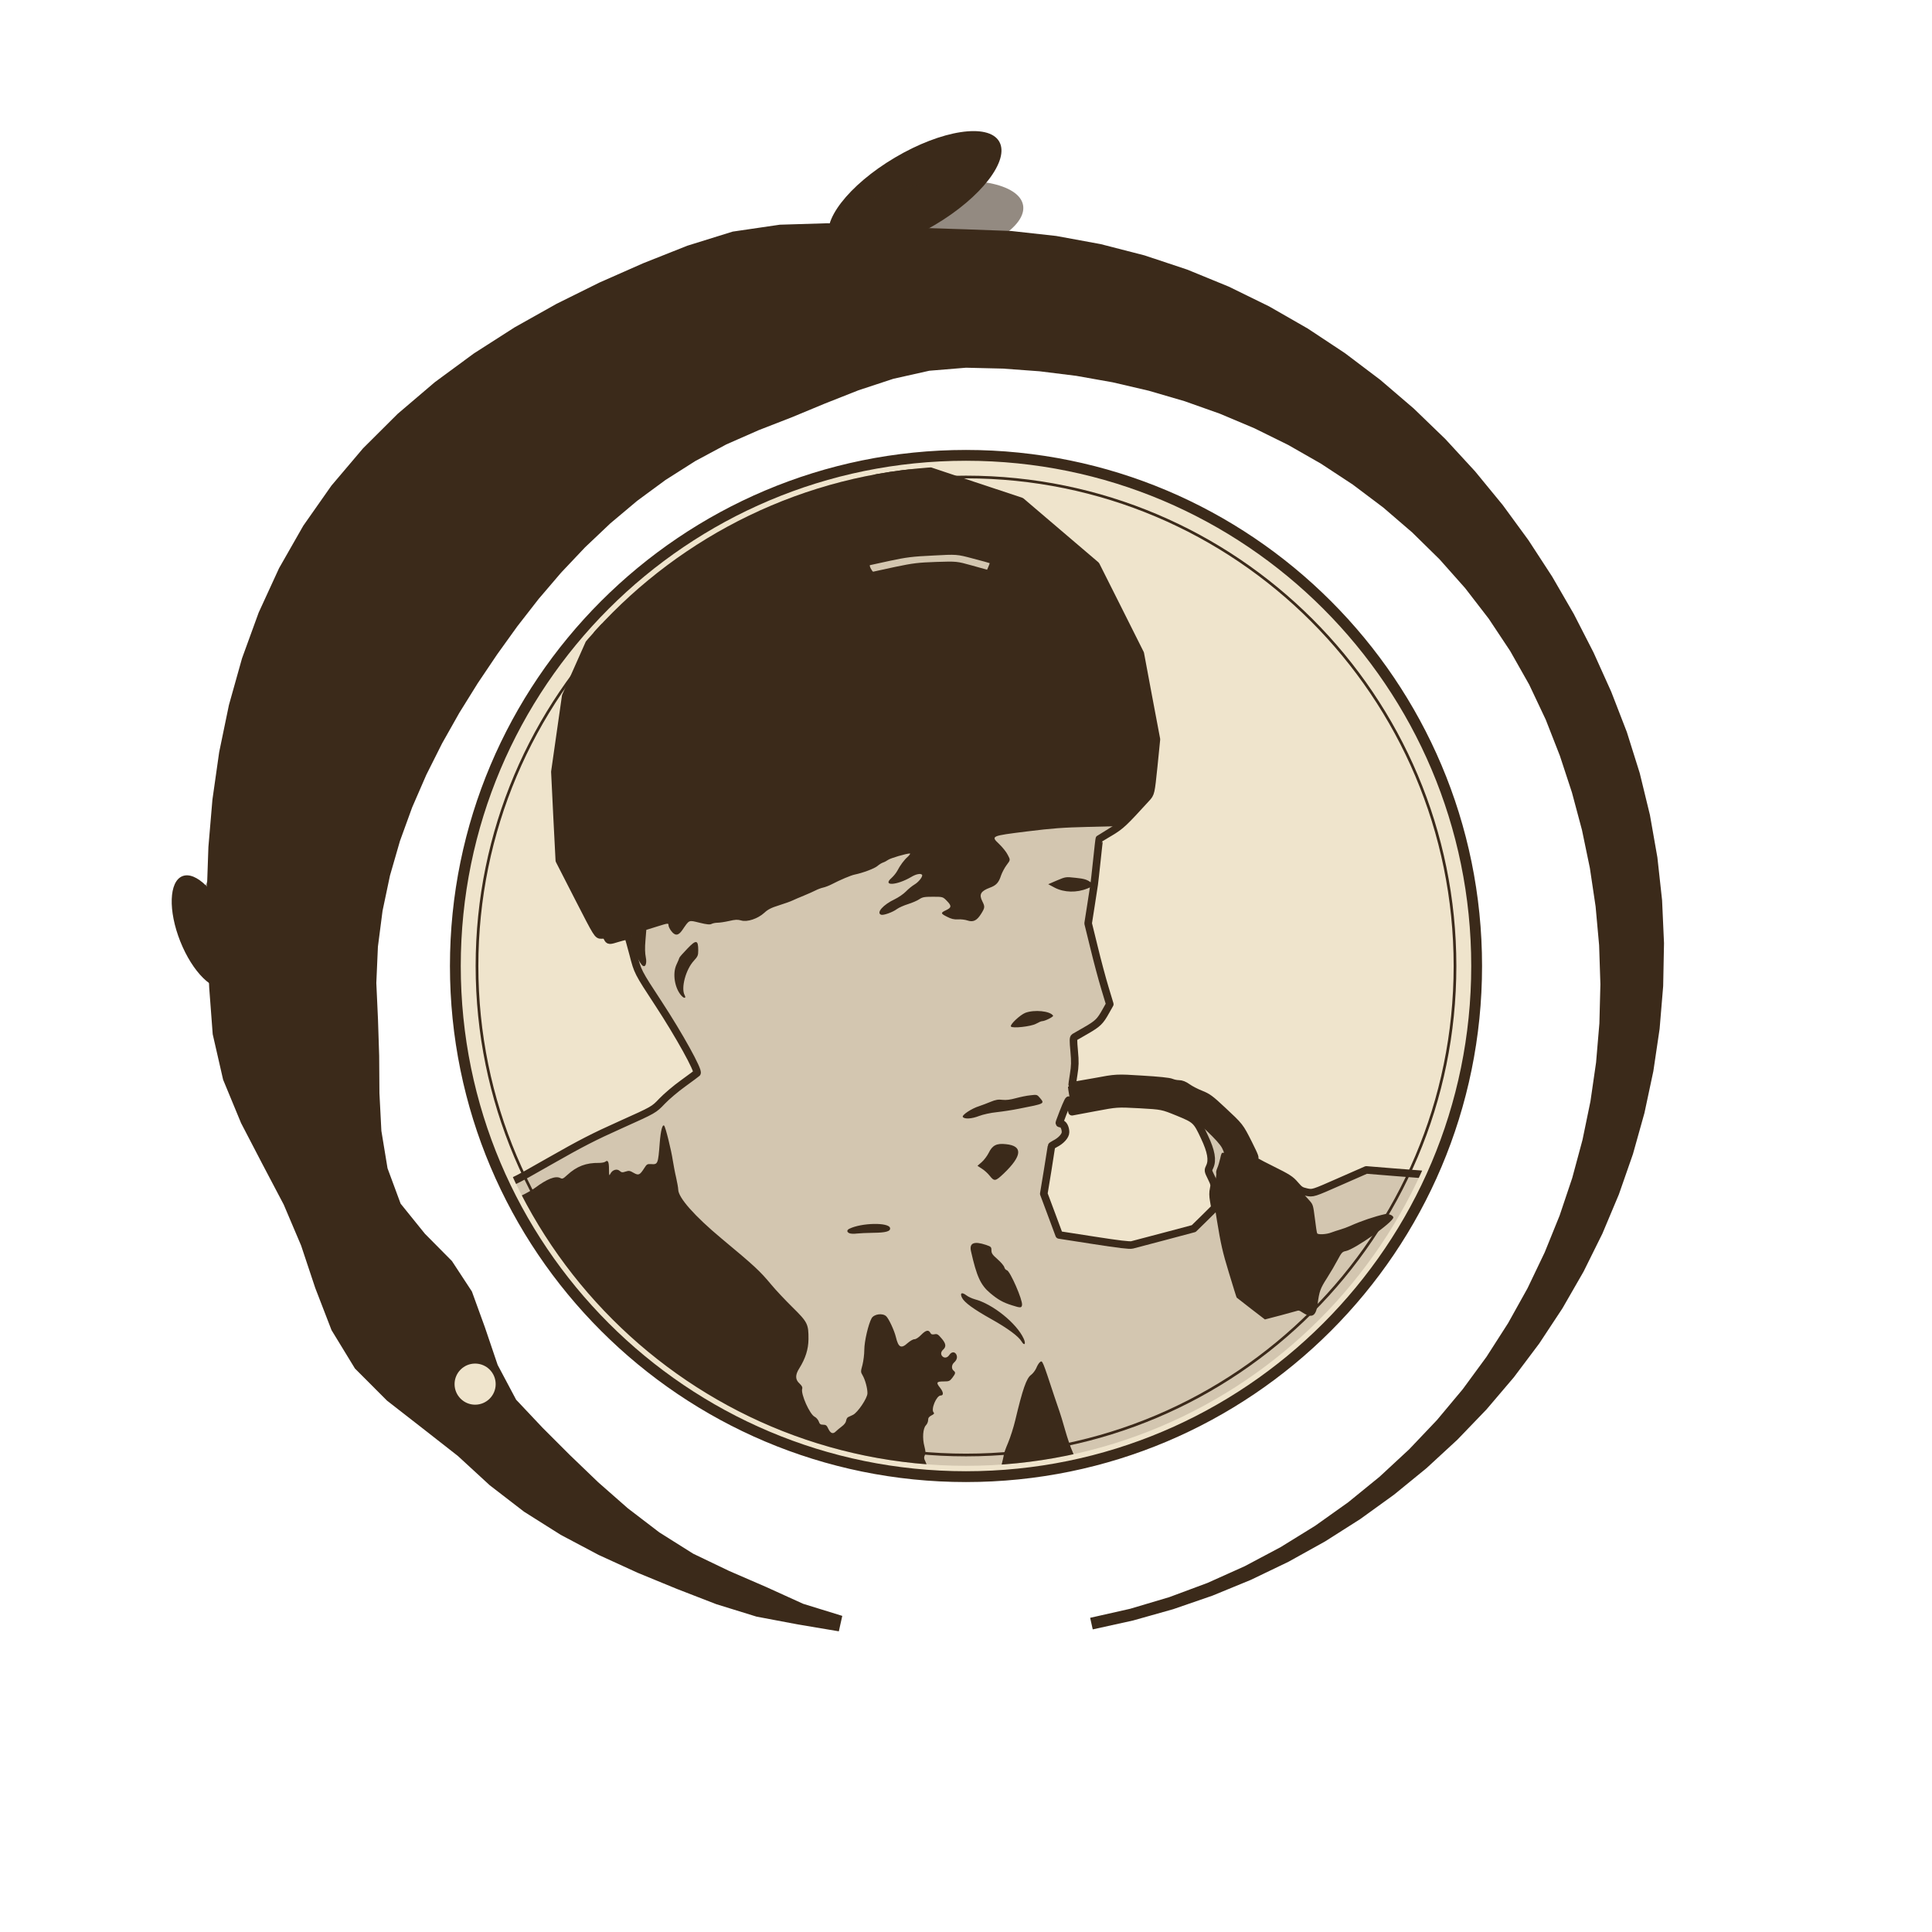
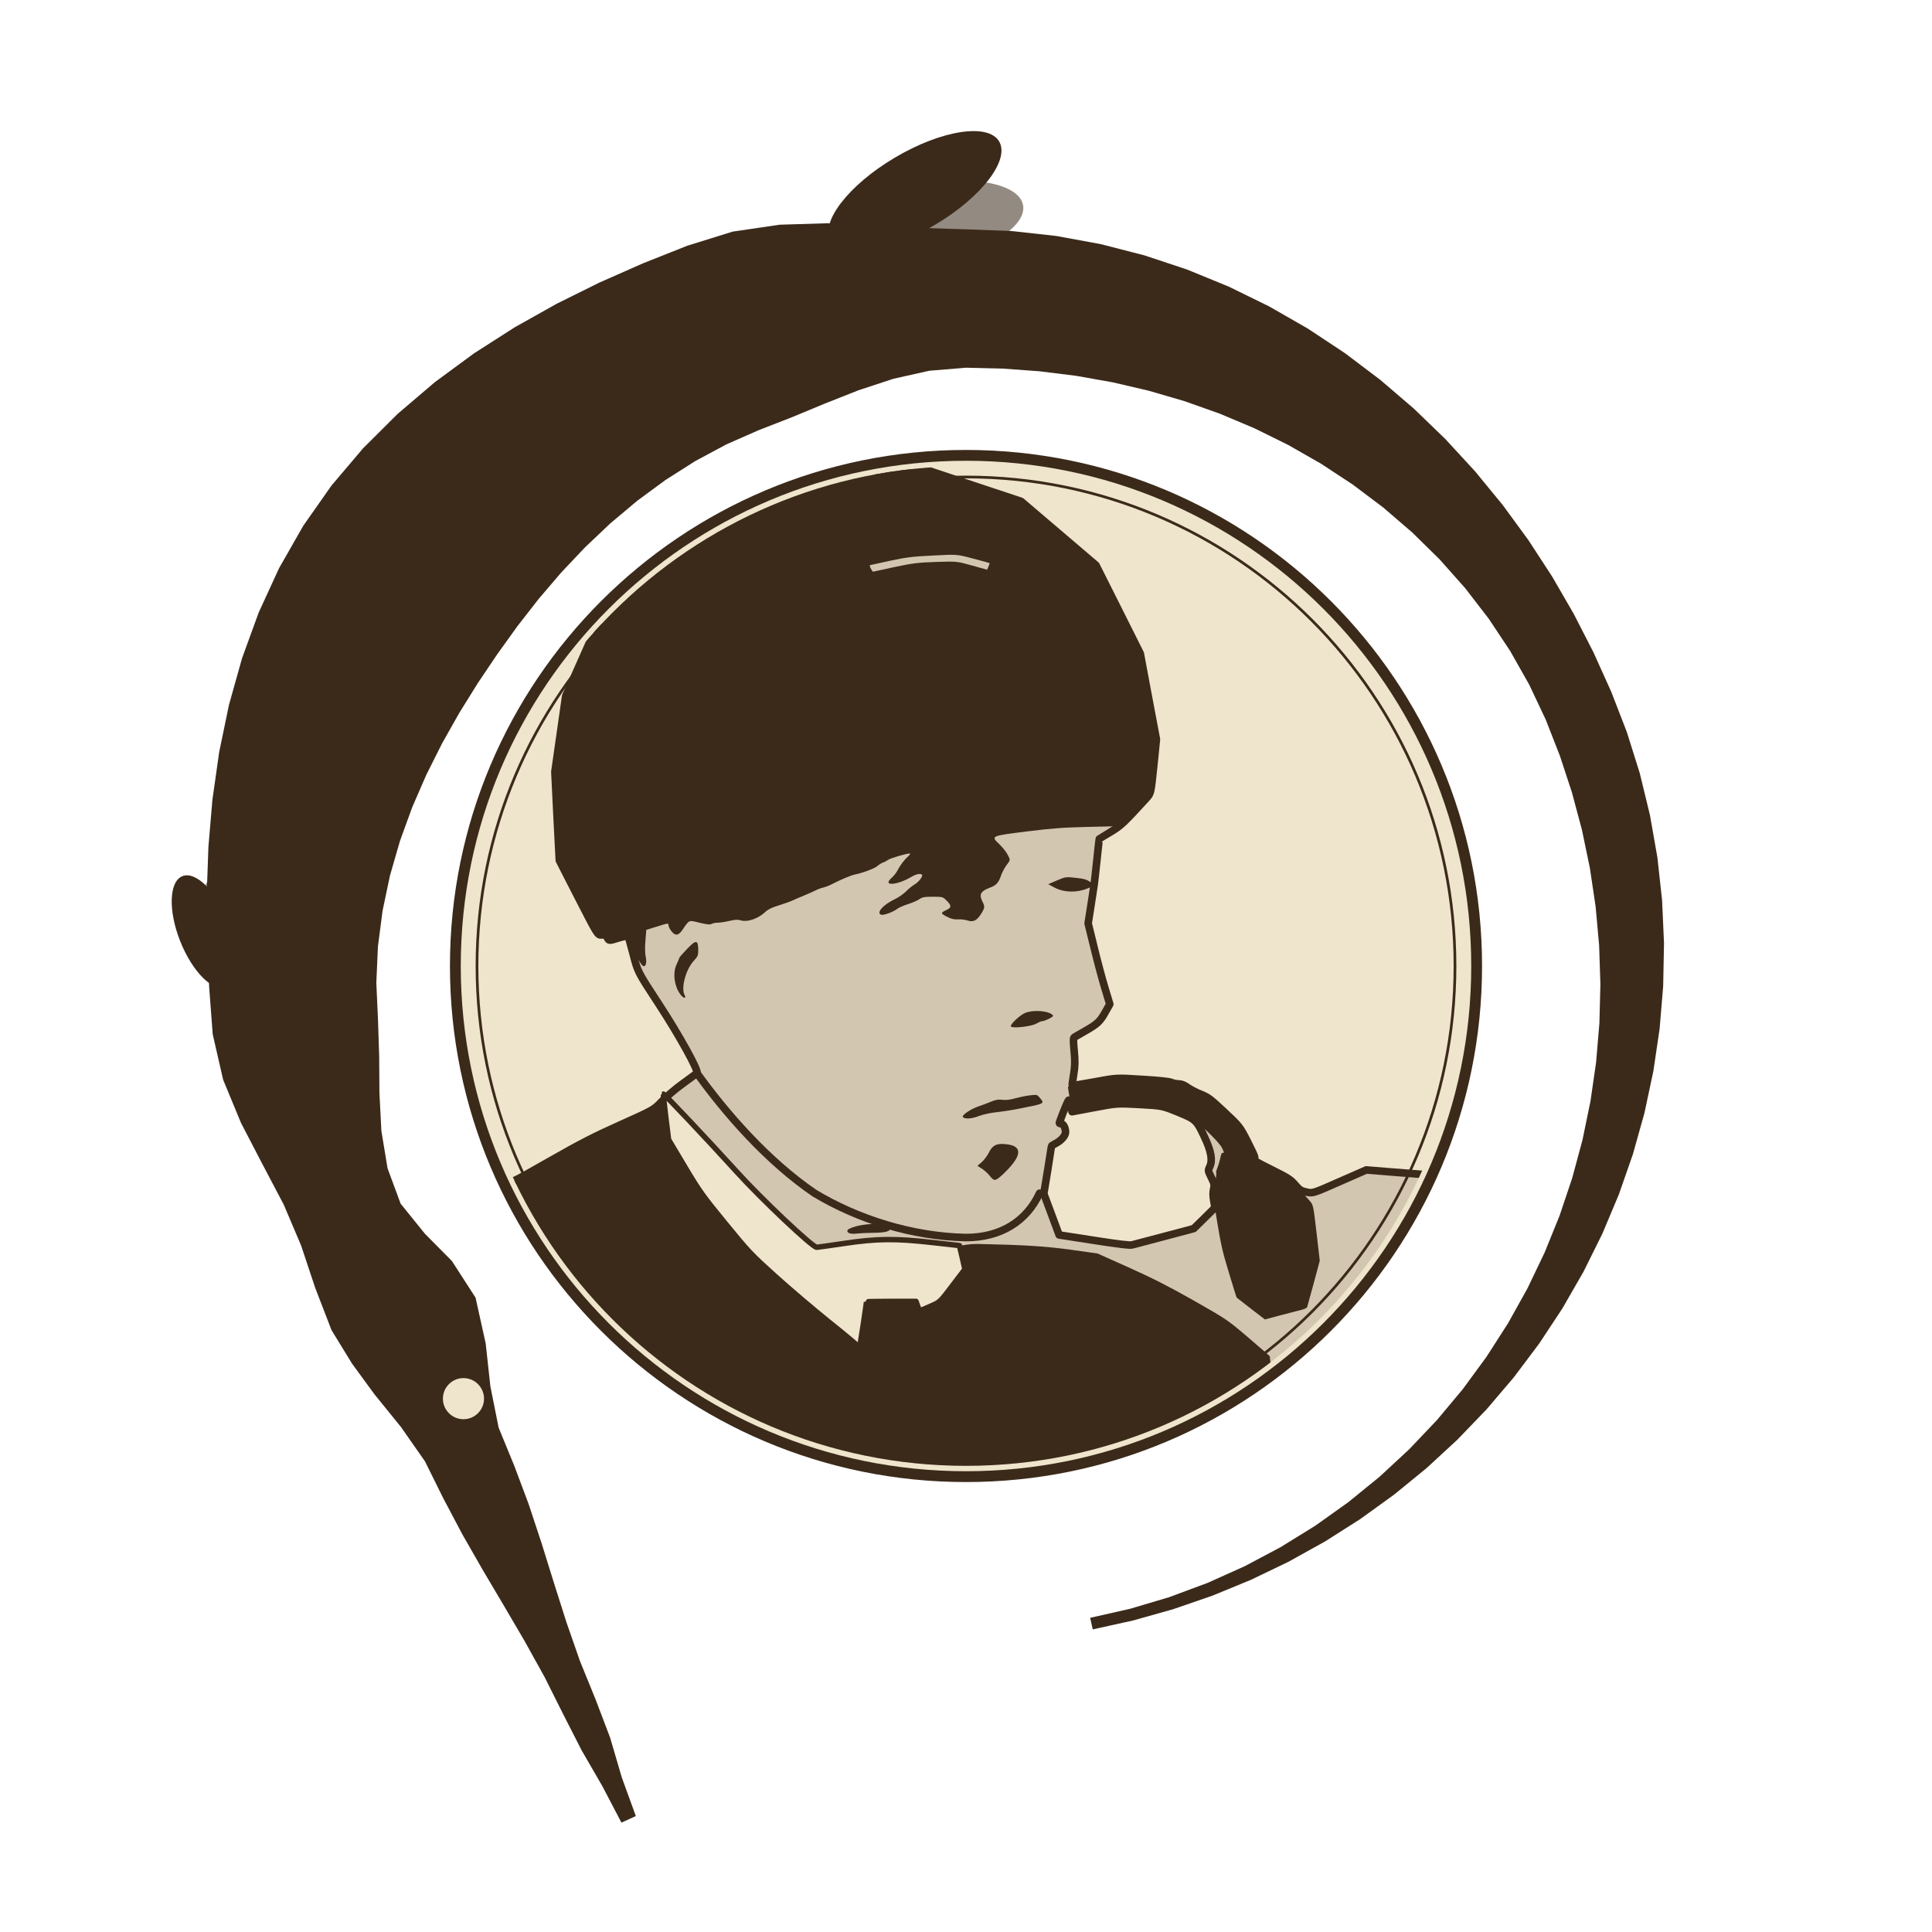
<svg xmlns="http://www.w3.org/2000/svg" viewBox="-412.9 -412.9 1785.8 1785.8" width="128" height="128">
  <defs>
    <clipPath id="wd-e">
      <circle cx="480" cy="480" r="462" />
    </clipPath>
  </defs>
  <circle cx="480" cy="480" r="472" fill="#efe4cc" stroke="#3b2a1a" stroke-width="10" />
  <circle cx="480" cy="480" r="452" fill="none" stroke="#3b2a1a" stroke-width="2.5" />
  <g clip-path="url(#wd-e)" fill-rule="evenodd">
    <path d="M1.2 958.8C0.3 957.9 -0.0 927.9 -0.0 830.0C-0.0 709.6 0.1 702.2 1.7 700.8C2.7 699.9 16.1 695.1 31.5 690.0C59.5 680.8 59.5 680.8 95.0 660.5C124.5 643.7 135.8 637.9 161.0 626.6C191.5 612.9 191.5 612.9 199.0 605.0C203.1 600.7 211.9 593.2 218.5 588.5C225.1 583.7 230.9 579.4 231.3 579.0C233.3 577.2 214.8 543.8 195.8 514.8C176.6 485.5 176.6 485.5 172.4 469.2C170.0 460.2 167.9 452.6 167.6 452.2C167.3 451.9 163.2 452.8 158.5 454.2C150.0 456.8 150.0 456.8 148.5 453.9C147.2 451.5 146.5 451.1 143.2 451.3C139.5 451.5 139.5 451.5 121.8 417.0L104.1 382.4L102.0 341.5L100.0 300.5L105.0 265.5L110.0 230.5L130.0 185.5L150.0 140.5L185.3 105.3L220.5 70.2L275.0 47.9L329.5 25.6L385.0 23.0L440.5 20.4L485.7 35.5L530.9 50.5L565.5 80.0L600.1 109.5L620.6 150.3L641.1 191.2L648.5 230.8L656.0 270.5L653.5 295.4C650.9 320.4 650.9 320.4 646.8 324.9C625.5 348.2 623.5 350.1 613.5 356.2C608.0 359.5 603.4 362.3 603.3 362.4C603.1 362.6 602.1 371.4 601.0 382.1C599.9 392.8 598.7 402.9 598.5 404.5C598.2 406.1 596.9 414.9 595.5 424.0L592.9 440.6L598.4 463.0C601.4 475.4 605.9 492.2 608.4 500.4L612.9 515.3L609.3 521.7C604.0 531.2 602.0 533.2 591.3 539.4C585.9 542.5 580.9 545.4 580.2 545.8C579.1 546.5 579.1 548.9 580.0 558.7C580.9 568.6 580.8 572.2 579.5 580.4C578.6 585.8 578.0 590.4 578.2 590.5C578.4 590.7 587.6 589.1 598.8 587.1C619.1 583.3 619.1 583.3 642.8 584.8C658.0 585.7 667.7 586.7 669.8 587.6C671.6 588.4 674.7 589.0 676.7 589.0C679.1 589.0 681.7 590.0 684.9 592.3C687.4 594.1 692.8 596.9 696.9 598.5C703.5 601.1 705.9 602.9 716.9 613.2C733.3 628.5 733.0 628.1 741.1 644.1C747.4 656.8 747.8 657.9 746.0 658.5C744.6 659.0 748.7 661.4 761.8 667.9C777.7 675.8 780.0 677.3 784.2 682.2C788.4 687.1 789.5 687.8 794.8 689.0C800.7 690.2 800.7 690.2 825.4 679.3L850.0 668.5L875.8 670.6L901.5 672.6L925.0 685.9C937.9 693.2 949.2 699.9 950.1 700.8C951.0 701.7 953.6 708.1 955.9 715.0L960.0 727.5L960.0 842.6C960.0 930.7 959.7 957.9 958.8 958.8C957.1 960.5 2.9 960.5 1.2 958.8ZM663.5 729.9L690.5 722.7L700.3 713.1L710.1 703.4L709.0 696.9C708.2 692.5 708.2 689.1 708.9 686.1C709.8 682.2 709.5 681.1 706.7 675.4C703.6 669.1 703.6 669.0 705.3 665.5C708.1 659.6 706.7 651.3 700.4 638.0C693.2 622.6 692.4 621.8 676.0 615.1C661.5 609.2 661.5 609.2 640.5 608.0C619.5 606.9 619.5 606.9 598.8 610.8L578.0 614.7L577.4 611.1C576.5 605.7 576.0 604.0 575.0 604.0C574.4 604.0 571.0 611.9 566.5 624.2C566.0 625.3 566.4 625.8 567.6 625.7C569.8 625.5 572.0 629.4 572.0 633.6C572.0 637.0 567.8 641.6 562.2 644.4C560.5 645.3 559.0 646.3 559.0 646.5C559.0 646.8 557.4 656.8 555.5 668.7L551.9 690.5L559.0 709.5L566.1 728.6L598.3 733.6C620.7 737.1 631.4 738.4 633.5 737.8C635.1 737.4 648.6 733.8 663.5 729.9Z" fill="#3b2a1a" fill-opacity=".16" stroke="#3b2a1a" stroke-width="7" stroke-linejoin="round" />
-     <path d="M1.2 958.8C-0.8 956.8 -0.5 705.7 1.5 704.0C2.3 703.3 6.5 702.4 10.8 702.0C15.1 701.5 20.3 700.5 22.3 699.7C27.3 697.6 37.6 695.0 41.0 695.0C42.5 695.0 45.4 694.3 47.3 693.5C52.5 691.3 56.6 691.6 58.4 694.2C59.9 696.3 59.9 696.3 68.3 692.6C72.9 690.5 78.9 687.1 81.6 685.1C92.7 676.8 100.6 673.7 105.0 676.0C106.9 677.0 107.6 676.7 111.4 673.2C120.2 665.1 128.9 661.8 140.9 662.0C143.3 662.0 145.9 661.5 146.6 660.9C149.0 658.9 150.0 661.0 150.0 667.8C150.0 673.8 150.2 674.3 151.3 672.0C153.1 668.4 157.4 667.1 159.9 669.4C161.6 670.9 162.4 671.0 165.4 670.0C168.5 669.0 169.4 669.2 172.8 671.2C177.4 673.8 178.5 673.3 182.7 666.7C184.9 663.2 185.5 662.9 188.8 663.1C195.2 663.6 195.4 663.1 196.9 643.5C197.8 632.1 199.4 626.0 201.0 627.6C202.3 628.9 207.6 650.3 209.0 659.8C209.7 664.0 211.0 671.2 212.1 675.7C213.1 680.2 214.0 685.2 214.0 686.6C214.0 694.1 229.2 711.2 253.9 731.8C284.8 757.5 289.4 761.8 300.0 774.5C304.1 779.5 313.0 788.9 319.7 795.5C333.6 809.2 334.5 811.0 334.4 825.0C334.3 834.3 331.6 842.8 325.9 851.9C322.0 858.0 322.1 862.3 326.1 865.9C328.3 868.0 329.0 869.3 328.6 870.8C327.1 875.5 335.6 894.6 340.2 896.7C341.6 897.4 343.3 899.4 343.9 901.0C344.7 903.4 345.5 904.0 347.9 904.0C350.5 904.0 351.3 904.6 352.7 907.7C354.8 912.1 357.1 912.9 359.7 910.2C360.7 909.2 363.2 907.1 365.2 905.6C367.5 903.9 369.0 901.9 369.2 900.3C369.4 898.9 370.2 897.4 371.0 897.0C371.8 896.6 373.8 895.7 375.5 894.9C379.9 892.8 388.9 879.4 388.9 875.0C389.0 870.5 386.8 862.4 384.4 858.3C382.6 855.3 382.6 854.9 384.3 848.7C385.2 845.1 386.0 838.9 386.0 834.8C386.0 826.9 389.8 810.8 392.8 805.5C395.1 801.7 402.8 800.6 406.2 803.7C408.6 805.9 413.7 816.8 415.2 823.0C417.5 832.7 420.1 834.0 426.1 828.5C428.3 826.6 431.0 825.0 432.3 825.0C433.7 825.0 436.2 823.4 438.5 821.0C442.8 816.6 445.4 816.0 447.0 819.0C447.8 820.5 448.7 820.8 450.9 820.4C453.3 819.9 454.2 820.4 457.3 824.1C461.5 828.9 461.9 831.8 459.0 834.5C456.7 836.5 456.4 839.0 458.2 840.8C460.1 842.7 462.8 842.2 464.6 839.5C466.6 836.5 469.5 836.3 471.0 839.0C472.3 841.5 471.6 844.1 469.0 846.5C466.6 848.6 466.4 852.3 468.5 854.0C470.6 855.7 470.4 856.6 467.4 860.6C465.0 863.7 464.3 864.0 459.4 864.0C452.7 864.0 452.1 865.0 456.1 869.9C459.2 873.9 459.5 877.0 456.6 877.0C452.7 877.0 447.3 889.9 450.1 892.7C450.9 893.5 450.4 894.3 448.1 895.4C445.8 896.6 445.0 897.7 445.0 899.7C445.0 901.2 444.1 903.4 442.9 904.6C440.2 907.5 439.5 916.4 441.6 924.2C442.7 928.5 442.8 930.4 441.9 932.3C441.0 934.2 441.1 935.4 442.4 937.8C445.7 944.3 443.3 949.8 438.5 946.6C435.5 944.6 432.6 944.5 431.0 946.5C428.2 949.9 433.1 954.8 437.5 952.8C439.5 951.9 440.3 952.0 441.8 953.3C442.8 954.3 444.4 955.0 445.3 955.0C447.1 955.0 449.3 958.3 448.3 959.4C447.0 960.7 2.5 960.1 1.2 958.8ZM509.4 958.6C509.1 957.8 510.2 951.8 511.9 945.1C513.6 938.5 515.0 932.3 515.0 931.5C515.0 930.7 516.7 925.8 518.9 920.7C521.0 915.7 524.0 906.3 525.5 900.0C532.4 871.0 535.9 860.9 540.2 857.9C541.8 856.7 544.0 853.9 545.0 851.6C545.9 849.3 547.4 846.9 548.3 846.2C550.7 844.2 550.5 844.0 561.9 878.5C563.7 884.0 565.8 890.1 566.5 892.0C567.2 893.9 569.5 901.4 571.5 908.5C573.5 915.6 576.6 924.9 578.5 929.0C580.3 933.1 583.0 940.3 584.5 945.0C586.1 949.7 588.0 954.5 588.7 955.7C589.5 956.9 589.9 958.4 589.5 959.0C588.4 960.7 510.1 960.4 509.4 958.6ZM856.7 923.4C856.4 923.1 856.4 921.1 856.7 918.9C857.5 913.1 856.0 911.8 849.1 912.6C844.0 913.1 843.3 913.0 841.1 910.6C839.7 909.2 837.6 908.0 836.3 908.0C833.1 908.0 829.7 904.4 830.4 901.7C830.7 900.5 831.3 895.8 831.6 891.2C832.0 886.7 832.7 882.7 833.2 882.4C833.7 882.1 836.5 883.9 839.5 886.4C842.4 888.9 845.7 891.0 846.7 891.0C850.6 891.0 858.8 886.0 861.5 881.9C863.3 879.0 865.7 877.1 869.4 875.5C872.3 874.2 875.0 872.4 875.3 871.6C876.2 869.4 879.2 869.6 882.3 872.0C883.7 873.1 891.1 876.1 898.7 878.6C915.1 884.1 915.3 884.3 910.6 887.1C906.9 889.3 906.8 889.4 907.2 894.9C907.5 900.2 907.4 900.5 904.5 901.9C900.0 903.9 897.2 906.9 895.9 910.7C895.1 913.2 893.7 914.6 890.5 916.1C888.2 917.2 885.2 919.2 884.0 920.6C881.1 923.5 879.3 923.6 876.4 920.9C872.5 917.3 866.6 917.2 861.6 920.8C859.2 922.5 857.0 923.7 856.7 923.4ZM531.4 827.1C528.6 822.3 518.4 814.8 503.4 806.4C487.3 797.4 478.6 791.1 476.4 786.8C474.1 782.4 476.0 781.1 480.2 784.3C482.0 785.7 485.5 787.3 488.0 788.0C504.7 792.4 526.8 810.2 533.3 824.4C535.6 829.4 534.0 831.5 531.4 827.1ZM743.4 796.8C736.3 791.3 730.4 786.7 730.2 786.5C730.0 786.4 726.8 776.0 723.0 763.5C717.1 744.2 715.5 736.9 712.0 715.5C707.9 690.3 707.9 690.3 709.9 681.5C711.0 676.7 711.6 672.1 711.3 671.4C711.0 670.6 711.5 668.5 712.3 666.7C713.1 665.0 714.3 660.9 715.0 657.8C715.9 653.4 716.5 652.2 717.6 652.7C718.8 653.1 718.5 652.0 716.7 648.3C715.0 645.0 710.3 639.8 702.2 632.1C690.2 620.9 690.2 620.9 675.8 615.1C661.5 609.2 661.5 609.2 640.5 608.0C619.5 606.9 619.5 606.9 598.8 610.8C587.3 612.9 578.0 614.6 578.0 614.6C578.0 614.5 577.1 609.4 576.0 603.1C574.9 596.8 574.1 591.6 574.3 591.5C574.4 591.4 584.9 589.5 597.5 587.3C620.5 583.3 620.5 583.3 643.5 584.8L666.5 586.2L685.0 593.7C706.1 602.3 705.4 601.8 721.7 617.7C733.8 629.4 733.9 629.6 740.9 643.7C747.4 656.7 747.8 657.9 746.0 658.5C744.6 659.0 748.7 661.4 761.8 668.0C781.1 677.6 778.1 675.2 797.3 696.6C800.8 700.5 800.9 701.0 802.5 713.5C803.3 720.5 804.3 726.7 804.6 727.1C805.4 728.5 813.1 728.1 817.5 726.4C819.7 725.6 823.5 724.3 826.0 723.6C828.5 722.9 832.5 721.4 835.0 720.3C844.9 715.8 857.9 711.4 867.5 709.3C870.3 708.7 875.0 710.6 875.0 712.4C875.0 716.7 839.4 741.9 831.0 743.5C827.9 744.1 827.1 744.9 823.5 751.7C821.3 755.9 816.9 763.4 813.7 768.4C807.4 778.2 806.6 780.6 805.0 792.5C803.4 804.4 799.5 806.1 789.6 799.4C788.6 798.7 787.3 798.3 786.6 798.6C786.0 798.8 778.9 800.7 770.9 802.9L756.3 806.7L743.4 796.8ZM522.4 793.6C514.1 791.0 509.6 788.4 502.4 782.4C493.5 774.9 489.9 767.1 484.6 743.6C482.9 736.0 487.4 734.1 498.5 737.8C503.1 739.4 503.5 739.7 503.5 742.8C503.5 745.5 504.4 746.9 509.1 751.0C512.2 753.7 515.0 757.0 515.4 758.4C515.7 759.7 516.8 761.0 517.8 761.2C520.8 762.0 532.5 788.8 531.8 793.3C531.4 796.1 530.5 796.2 522.4 793.6ZM372.2 727.0C369.7 725.9 369.7 724.1 372.1 722.9C383.4 717.3 408.8 716.8 409.8 722.2C410.4 725.2 406.1 726.5 394.5 726.6C388.4 726.7 381.5 727.0 379.0 727.3C376.5 727.7 373.4 727.5 372.2 727.0ZM501.9 673.9C500.2 671.7 496.9 668.7 494.6 667.3L490.6 664.7L494.5 661.3C496.7 659.4 499.6 655.5 501.0 652.7C504.4 645.7 508.3 643.7 517.0 644.7C532.7 646.3 532.0 655.4 514.9 671.8C507.2 679.1 506.2 679.3 501.9 673.9ZM477.1 619.6C475.7 618.0 485.1 611.7 492.3 609.5C494.6 608.7 499.3 607.0 502.6 605.6C507.5 603.6 509.8 603.2 513.7 603.7C517.1 604.1 520.9 603.6 526.0 602.2C530.1 601.1 536.2 599.8 539.6 599.5C545.5 598.8 545.7 598.8 548.4 602.0C552.8 607.3 553.1 607.2 529.0 611.9C523.2 613.1 514.0 614.5 508.5 615.1C502.7 615.7 495.9 617.2 492.2 618.6C485.2 621.3 478.8 621.7 477.1 619.6ZM521.5 535.9C520.4 534.2 530.0 525.2 534.8 523.3C543.2 520.1 557.8 521.6 560.5 525.9C561.1 526.9 552.9 531.0 550.3 531.0C549.5 531.0 547.0 532.1 544.7 533.4C540.2 535.9 522.7 537.9 521.5 535.9ZM217.2 507.7C210.8 500.9 208.5 487.2 212.3 478.9C213.7 476.0 214.9 473.0 215.1 472.3C215.3 471.7 218.6 467.9 222.4 464.0C230.5 455.5 232.5 455.7 232.5 465.4C232.5 470.3 232.1 471.1 228.4 475.2C221.0 483.2 216.4 500.3 219.9 506.9C221.5 509.8 219.7 510.3 217.2 507.7ZM180.2 478.8C176.1 473.8 171.0 461.3 171.0 456.3C171.0 450.1 171.8 450.2 159.6 453.9L150.0 456.8L148.5 453.9C147.2 451.5 146.5 451.1 143.2 451.3C139.5 451.5 139.5 451.5 130.4 433.7C124.7 422.5 121.4 415.1 121.7 413.7C122.0 412.2 119.5 407.3 114.0 398.6C109.6 391.5 105.5 385.0 105.0 384.0C104.5 383.0 103.1 363.8 102.0 341.4L100.0 300.5L105.0 265.5L110.0 230.5L130.0 185.5L150.0 140.5L185.3 105.3L220.5 70.2L275.0 47.9L329.5 25.6L385.0 23.0L440.5 20.4L485.7 35.5L530.9 50.5L565.5 80.0L600.1 109.5L620.6 150.3L641.1 191.2L648.5 230.8L656.0 270.5L653.5 295.4C650.6 323.8 653.3 318.0 632.7 340.1L622.8 350.7L593.7 351.4C569.3 352.0 559.9 352.7 536.5 355.6C502.8 359.8 502.8 359.8 510.7 367.3C513.7 370.2 517.3 374.6 518.6 377.3C521.1 382.0 521.1 382.0 517.6 386.6C515.7 389.1 513.4 393.5 512.4 396.3C510.3 402.9 507.9 405.5 502.1 407.6C493.6 410.8 491.9 413.8 495.0 420.0C497.6 425.2 497.6 426.0 493.9 431.9C490.0 438.1 486.6 439.7 481.3 437.9C479.2 437.2 475.3 436.7 472.6 436.9C468.8 437.1 466.3 436.5 462.3 434.4C456.5 431.5 456.4 430.8 461.6 428.4C466.7 426.0 466.8 424.4 462.4 419.9C458.6 416.0 458.6 416.0 449.4 416.0C441.5 416.0 439.8 416.3 436.8 418.3C434.9 419.6 430.2 421.6 426.4 422.8C422.6 424.0 418.0 426.0 416.1 427.4C412.1 430.4 403.5 433.4 401.5 432.6C396.8 430.8 403.5 423.3 414.1 418.3C417.6 416.6 422.3 413.4 424.5 411.1C426.7 408.8 430.3 405.9 432.5 404.6C436.5 402.2 440.5 396.9 439.3 395.6C437.9 394.2 433.6 395.1 429.2 397.8C415.9 405.6 402.4 406.3 411.1 398.7C413.1 396.9 415.5 393.9 416.5 392.0C419.1 387.0 422.8 381.9 426.4 378.8C428.0 377.2 428.8 376.0 428.1 376.0C424.9 376.0 410.2 380.3 408.0 381.9C406.6 382.9 404.5 384.0 403.2 384.4C402.0 384.8 399.7 386.2 398.1 387.6C395.4 389.9 384.8 393.9 377.1 395.5C373.6 396.2 363.7 400.4 356.0 404.4C353.5 405.7 349.9 407.1 348.0 407.5C346.1 407.9 342.9 409.1 341.0 410.1C339.1 411.1 334.1 413.3 330.0 415.0C325.9 416.7 321.1 418.7 319.5 419.5C317.9 420.3 312.3 422.3 307.2 423.9C300.1 426.1 296.9 427.7 293.6 430.8C287.6 436.3 277.7 439.6 272.2 437.9C268.9 437.0 266.9 437.0 261.0 438.4C257.0 439.3 252.2 440.0 250.3 440.0C248.4 440.0 246.0 440.5 244.8 441.1C243.3 441.9 240.7 441.7 233.7 440.0C223.4 437.5 224.5 437.0 217.7 446.9C214.1 452.1 211.1 452.3 207.6 447.7C206.1 445.8 205.0 443.4 205.0 442.3C205.0 440.3 204.7 440.3 194.8 443.4L184.5 446.6L183.7 456.5C183.1 463.2 183.3 468.3 184.0 471.8C185.4 478.4 183.2 482.4 180.2 478.8ZM562.2 407.7L556.0 404.4L564.1 400.9C572.2 397.5 572.2 397.5 581.4 398.5C589.0 399.3 591.5 400.0 594.9 402.4C597.2 404.0 598.9 405.4 598.8 405.5C598.6 405.7 595.6 407.0 592.1 408.4C582.3 412.4 570.8 412.1 562.2 407.7ZM414.5 111.1C431.3 107.6 435.7 107.1 452.5 106.5C471.5 105.9 471.5 105.9 485.5 109.8L499.5 113.7L500.8 110.7C501.5 109.1 502.0 107.7 501.8 107.6C501.6 107.4 494.8 105.6 486.5 103.4C471.5 99.4 471.5 99.4 449.5 100.6C430.4 101.5 425.1 102.2 409.5 105.5C399.6 107.6 391.4 109.4 391.2 109.5C390.4 110.1 393.4 115.8 394.3 115.5C395.0 115.3 404.1 113.3 414.5 111.1Z" fill="#3b2a1a" />
+     <path d="M381.0 832.3C381.0 831.7 369.0 821.6 354.2 809.8C339.5 798.0 316.8 778.7 303.7 766.9C280.9 746.3 279.2 744.5 257.5 718.0C236.4 692.2 234.0 688.9 220.0 665.5L205.1 640.5L202.5 619.6C201.1 608.1 200.1 598.5 200.3 598.4C200.8 597.8 240.8 640.2 267.4 669.5C291.0 695.6 338.1 740.0 342.0 740.0C342.9 740.0 354.0 738.4 366.9 736.5C397.6 731.9 414.8 731.7 449.7 735.7L473.9 738.4L476.5 749.4L479.0 760.3L467.5 775.4C456.0 790.6 456.0 790.6 447.8 794.2C436.7 799.2 437.0 799.2 435.3 794.2L433.8 790.0L410.9 790.0C398.3 790.0 388.0 790.2 388.0 790.4C388.0 792.4 381.9 832.5 381.5 832.8C381.2 833.1 381.0 832.9 381.0 832.3Z" fill="#efe4cc" stroke="#3b2a1a" stroke-width="5" stroke-linejoin="round" />
+     <path d="M1.2 958.8C0.3 957.9 -0.0 927.9 -0.0 830.0C-0.0 709.6 0.1 702.2 1.7 700.8C2.7 699.9 16.1 695.1 31.5 690.0C59.5 680.8 59.5 680.8 95.0 660.5C124.2 643.8 136.0 637.8 161.0 626.5C185.4 615.6 192.3 612.0 195.6 608.8C197.9 606.6 200.0 605.2 200.4 605.8C200.7 606.3 201.9 614.3 203.0 623.6L205.1 640.5L220.0 665.5C234.0 688.9 236.4 692.2 257.5 718.0C279.2 744.5 280.9 746.3 303.7 766.9C316.8 778.7 339.5 798.0 354.2 809.8C369.0 821.6 381.0 831.7 381.0 832.3C381.0 836.7 382.4 829.4 384.9 812.2C386.5 801.2 388.1 791.7 388.5 791.1C388.9 790.4 396.6 790.0 410.9 790.0C434.4 790.0 433.9 789.9 435.7 795.5C436.9 799.0 437.0 799.0 447.8 794.2C456.0 790.6 456.0 790.6 467.5 775.4L479.0 760.3L476.6 749.9C475.2 744.3 474.3 739.3 474.5 738.9C475.1 738.1 485.2 736.8 490.5 736.9C533.8 737.8 553.0 739.0 576.5 742.2L601.5 745.7L631.0 758.9C653.6 769.1 667.7 776.3 691.0 789.5C721.5 806.9 721.5 806.9 741.0 823.5C751.7 832.6 760.6 840.4 760.8 840.8C761.4 842.6 770.8 958.6 770.3 959.2C769.5 960.6 2.6 960.2 1.2 958.8ZM743.4 796.8C736.3 791.3 730.4 786.7 730.2 786.5C730.0 786.4 726.8 776.0 723.0 763.5C717.1 744.2 715.5 736.9 712.0 715.5C707.9 690.3 707.9 690.3 709.9 681.5C711.0 676.7 711.6 672.1 711.3 671.4C711.0 670.6 711.5 668.5 712.3 666.7C713.1 665.0 714.3 660.9 715.0 657.8C715.9 653.4 716.5 652.2 717.6 652.7C718.8 653.1 718.5 652.0 716.7 648.3C715.0 645.0 710.3 639.8 702.2 632.1C690.2 620.9 690.2 620.9 675.8 615.1C661.5 609.2 661.5 609.2 640.5 608.0C619.5 606.9 619.5 606.9 598.8 610.8C587.3 612.9 578.0 614.6 578.0 614.6C578.0 614.5 577.1 609.4 576.0 603.1C574.9 596.8 574.1 591.6 574.3 591.5C574.4 591.4 584.9 589.5 597.5 587.3C620.5 583.3 620.5 583.3 643.5 584.8L666.5 586.2L685.0 593.7C706.1 602.3 705.4 601.8 721.7 617.7C733.8 629.4 733.9 629.6 740.9 643.7C747.4 656.7 747.8 657.9 746.0 658.5C744.6 659.0 748.7 661.4 761.8 668.0C781.1 677.6 778.1 675.2 797.3 696.6C801.0 700.7 801.0 700.7 804.0 726.5L807.0 752.4L801.5 772.9C798.4 784.3 795.7 794.2 795.4 795.1C795.2 796.0 793.0 797.1 790.2 797.8C787.6 798.4 778.9 800.7 770.9 802.8L756.3 806.7L743.4 796.8ZM372.2 727.0C369.7 725.9 369.7 724.1 372.1 722.9C383.4 717.3 408.8 716.8 409.8 722.2C410.4 725.2 406.1 726.5 394.5 726.6C388.4 726.7 381.5 727.0 379.0 727.3C376.5 727.7 373.4 727.5 372.2 727.0ZM501.9 673.9C500.2 671.7 496.9 668.7 494.6 667.3L490.6 664.7L494.5 661.3C496.7 659.4 499.6 655.5 501.0 652.7C504.4 645.7 508.3 643.7 517.0 644.7C532.7 646.3 532.0 655.4 514.9 671.8C507.2 679.1 506.2 679.3 501.9 673.9ZM477.1 619.6C475.7 618.0 485.1 611.7 492.3 609.5C494.6 608.7 499.3 607.0 502.6 605.6C507.5 603.6 509.8 603.2 513.7 603.7C517.1 604.1 520.9 603.6 526.0 602.2C530.1 601.1 536.2 599.8 539.6 599.5C545.5 598.8 545.7 598.8 548.4 602.0C552.8 607.3 553.1 607.2 529.0 611.9C523.2 613.1 514.0 614.5 508.5 615.1C502.7 615.7 495.9 617.2 492.2 618.6C485.2 621.3 478.8 621.7 477.1 619.6ZM521.5 535.9C520.4 534.2 530.0 525.2 534.8 523.3C543.2 520.1 557.8 521.6 560.5 525.9C561.1 526.9 552.9 531.0 550.3 531.0C549.5 531.0 547.0 532.1 544.7 533.4C540.2 535.9 522.7 537.9 521.5 535.9ZM217.2 507.7C210.8 500.9 208.5 487.2 212.3 478.9C213.7 476.0 214.9 473.0 215.1 472.3C215.3 471.7 218.6 467.9 222.4 464.0C230.5 455.5 232.5 455.7 232.5 465.4C232.5 470.3 232.1 471.1 228.4 475.2C221.0 483.2 216.4 500.3 219.9 506.9C221.5 509.8 219.7 510.3 217.2 507.7ZM180.2 478.8C176.1 473.8 171.0 461.3 171.0 456.3C171.0 450.1 171.8 450.2 159.6 453.9L150.0 456.8L148.5 453.9C147.2 451.5 146.5 451.1 143.2 451.3C139.5 451.5 139.5 451.5 130.4 433.7C124.7 422.5 121.4 415.1 121.7 413.7C122.0 412.2 119.5 407.3 114.0 398.6C109.6 391.5 105.5 385.0 105.0 384.0C104.5 383.0 103.1 363.8 102.0 341.4L100.0 300.5L105.0 265.5L110.0 230.5L130.0 185.5L150.0 140.5L185.3 105.3L220.5 70.2L275.0 47.9L329.5 25.6L385.0 23.0L440.5 20.4L485.7 35.5L530.9 50.5L565.5 80.0L600.1 109.5L620.6 150.3L641.1 191.2L648.5 230.8L656.0 270.5L653.5 295.4C650.6 323.8 653.3 318.0 632.7 340.1L622.8 350.7L593.7 351.4C569.3 352.0 559.9 352.7 536.5 355.6C502.8 359.8 502.8 359.8 510.7 367.3C513.7 370.2 517.3 374.6 518.6 377.3C521.1 382.0 521.1 382.0 517.6 386.6C515.7 389.1 513.4 393.5 512.4 396.3C510.3 402.9 507.9 405.5 502.1 407.6C493.6 410.8 491.9 413.8 495.0 420.0C497.6 425.2 497.6 426.0 493.9 431.9C490.0 438.1 486.6 439.7 481.3 437.9C479.2 437.2 475.3 436.7 472.6 436.9C468.8 437.1 466.3 436.5 462.3 434.4C456.5 431.5 456.4 430.8 461.6 428.4C466.7 426.0 466.8 424.4 462.4 419.9C458.6 416.0 458.6 416.0 449.4 416.0C441.5 416.0 439.8 416.3 436.8 418.3C434.9 419.6 430.2 421.6 426.4 422.8C422.6 424.0 418.0 426.0 416.1 427.4C412.1 430.4 403.5 433.4 401.5 432.6C396.8 430.8 403.5 423.3 414.1 418.3C417.6 416.6 422.3 413.4 424.5 411.1C426.7 408.8 430.3 405.9 432.5 404.6C436.5 402.2 440.5 396.9 439.3 395.6C437.9 394.2 433.6 395.1 429.2 397.8C415.9 405.6 402.4 406.3 411.1 398.7C413.1 396.9 415.5 393.9 416.5 392.0C419.1 387.0 422.8 381.9 426.4 378.8C428.0 377.2 428.8 376.0 428.1 376.0C424.9 376.0 410.2 380.3 408.0 381.9C406.6 382.9 404.5 384.0 403.2 384.4C402.0 384.8 399.7 386.2 398.1 387.6C395.4 389.9 384.8 393.9 377.1 395.5C373.6 396.2 363.7 400.4 356.0 404.4C353.5 405.7 349.9 407.1 348.0 407.5C346.1 407.9 342.9 409.1 341.0 410.1C339.1 411.1 334.1 413.3 330.0 415.0C325.9 416.7 321.1 418.7 319.5 419.5C317.9 420.3 312.3 422.3 307.2 423.9C300.1 426.1 296.9 427.7 293.6 430.8C287.6 436.3 277.7 439.6 272.2 437.9C268.9 437.0 266.9 437.0 261.0 438.4C257.0 439.3 252.2 440.0 250.3 440.0C248.4 440.0 246.0 440.5 244.8 441.1C243.3 441.9 240.7 441.7 233.7 440.0C223.4 437.5 224.5 437.0 217.7 446.9C214.1 452.1 211.1 452.3 207.6 447.7C206.1 445.8 205.0 443.4 205.0 442.3C205.0 440.3 204.7 440.3 194.8 443.4L184.5 446.6L183.7 456.5C183.1 463.2 183.3 468.3 184.0 471.8C185.4 478.4 183.2 482.4 180.2 478.8ZM562.2 407.7L556.0 404.4L564.1 400.9C572.2 397.5 572.2 397.5 581.4 398.5C589.0 399.3 591.5 400.0 594.9 402.4C597.2 404.0 598.9 405.4 598.8 405.5C598.6 405.7 595.6 407.0 592.1 408.4C582.3 412.4 570.8 412.1 562.2 407.7ZM414.5 111.1C431.3 107.6 435.7 107.1 452.5 106.5C471.5 105.9 471.5 105.9 485.5 109.8L499.5 113.7L500.8 110.7C501.5 109.1 502.0 107.7 501.8 107.6C501.6 107.4 494.8 105.6 486.5 103.4C471.5 99.4 471.5 99.4 449.5 100.6C430.4 101.5 425.1 102.2 409.5 105.5C399.6 107.6 391.4 109.4 391.2 109.5C390.4 110.1 393.4 115.8 394.3 115.5C395.0 115.3 404.1 113.3 414.5 111.1Z" fill="#3b2a1a" />
+     <path d="M232 580C258 616 296 660 340 690C380 714 430 730 480 731C512 731 536 716 548 690" fill="none" stroke="#3b2a1a" stroke-width="7" stroke-linecap="round" />
  </g>
  <ellipse cx="55.28" cy="0" rx="55.28" ry="24.12" transform="translate(-203.42 499.69) rotate(-111.7)" fill="#3b2a1a" />
  <ellipse cx="55.28" cy="0" rx="55.28" ry="24.12" transform="translate(-203.42 499.69) rotate(-91.6)" opacity=".55" fill="#3b2a1a" />
  <ellipse cx="90.46" cy="0" rx="90.46" ry="36.18" transform="translate(354.90 -190.08) rotate(-30.6)" fill="#3b2a1a" />
  <ellipse cx="90.46" cy="0" rx="90.46" ry="36.18" transform="translate(354.90 -190.08) rotate(-10.6)" opacity=".55" fill="#3b2a1a" />
-   <path d="M365.64 1080.70L329.46 1069.53L295.17 1053.95L261.13 1039.20L227.84 1023.23L196.61 1003.58L167.40 981.24L139.97 957.14L113.90 932.09L88.59 906.78L64.16 880.87L47.10 848.75L35.29 813.90L23.29 780.86L4.82 752.69L-20.16 727.47L-42.59 699.68L-54.69 666.98L-60.38 632.40L-62.18 597.47L-62.42 563.00L-63.52 529.23L-65.05 495.70L-63.59 462.20L-59.30 429.02L-52.43 396.39L-43.22 364.48L-31.95 333.44L-18.87 303.34L-4.25 274.20L11.67 245.99L28.68 218.64L46.59 192.04L65.26 166.05L84.93 140.78L105.77 116.39L127.87 93.02L151.30 70.82L176.10 49.99L202.26 30.74L229.75 13.28L258.50 -2.14L288.39 -15.29L318.88 -27.15L349.43 -39.83L380.65 -52.17L412.87 -62.78L446.11 -70.22L480.00 -73.01L514.02 -72.20L547.98 -69.71L581.84 -65.51L615.52 -59.53L648.93 -51.74L681.98 -42.09L714.55 -30.54L746.52 -17.07L777.77 -1.65L808.13 15.70L837.48 34.99L865.64 56.19L892.45 79.26L917.76 104.13L941.38 130.74L963.17 158.98L982.94 188.75L1000.56 219.89L1015.86 252.27L1028.92 285.62L1040.10 319.66L1049.36 354.30L1056.66 389.44L1061.96 424.99L1065.21 460.84L1066.39 496.89L1065.46 533.02L1062.40 569.12L1057.20 605.06L1049.85 640.71L1040.35 675.96L1028.70 710.65L1014.92 744.66L999.04 777.86L981.09 810.09L961.12 841.23L939.18 871.14L915.34 899.67L889.68 926.69L862.29 952.08L833.26 975.71L802.71 997.45L770.76 1017.19L737.54 1034.83L703.19 1050.25L667.87 1063.39L631.72 1074.14L594.76 1082.49L597.14 1093.19L634.48 1084.95L671.46 1074.54L707.79 1062.01L743.37 1047.38L778.07 1030.69L811.77 1011.97L844.35 991.27L875.69 968.64L905.68 944.15L934.20 917.85L961.14 889.84L986.37 860.20L1009.81 829.01L1031.33 796.39L1050.85 762.44L1068.27 727.29L1083.50 691.05L1096.47 653.86L1107.11 615.87L1115.34 577.22L1121.13 538.07L1124.42 498.56L1125.19 458.88L1123.41 419.18L1119.07 379.64L1112.18 340.43L1102.76 301.72L1090.82 263.70L1076.42 226.53L1060.03 190.18L1041.83 154.65L1021.79 120.03L999.91 86.44L976.17 53.98L950.57 22.79L923.14 -7.01L893.91 -35.25L862.91 -61.81L830.22 -86.51L795.93 -109.20L760.12 -129.73L722.93 -147.95L684.50 -163.70L644.99 -176.84L604.57 -187.24L563.45 -194.79L521.85 -199.38L480.00 -200.93L437.97 -202.27L395.30 -204.86L351.83 -206.54L307.89 -205.20L264.34 -198.82L222.43 -185.78L181.58 -169.56L141.25 -151.76L101.59 -132.10L62.79 -110.33L25.15 -86.22L-11.01 -59.62L-45.31 -30.39L-77.31 1.48L-106.56 35.99L-132.55 73.02L-154.96 112.30L-173.80 153.32L-189.19 195.60L-201.29 238.74L-210.32 282.38L-216.55 326.22L-220.27 370.03L-221.79 413.66L-221.43 457.04L-219.52 500.15L-216.29 543.06L-206.67 585.08L-190.08 625.18L-170.21 663.38L-150.65 700.54L-134.59 738.35L-121.51 777.61L-106.48 816.56L-84.81 852.07L-55.13 881.79L-21.98 907.60L10.26 932.83L39.79 959.98L71.52 984.43L105.33 1005.76L140.49 1024.39L176.44 1040.84L212.74 1055.77L249.13 1069.87L286.34 1081.38L324.58 1088.61L362.46 1094.97Z" fill="#3b2a1a" />
-   <circle cx="26.27" cy="866.49" r="19.00" fill="#efe4cc" />
+   <path d="M174.81 1265.73L161.82 1229.97L151.04 1193.21L137.52 1157.70L123.21 1122.54L110.67 1086.58L99.11 1050.17L87.74 1013.67L75.77 977.45L62.42 941.86L48.01 906.75L40.37 868.55L36.03 828.84L26.67 786.55L4.82 752.69L-20.16 727.47L-42.59 699.68L-54.69 666.98L-60.38 632.40L-62.18 597.47L-62.42 563.00L-63.52 529.23L-65.05 495.70L-63.59 462.20L-59.30 429.02L-52.43 396.39L-43.22 364.48L-31.95 333.44L-18.87 303.34L-4.25 274.20L11.67 245.99L28.68 218.64L46.59 192.04L65.26 166.05L84.93 140.78L105.77 116.39L127.87 93.02L151.30 70.82L176.10 49.99L202.26 30.74L229.75 13.28L258.50 -2.14L288.39 -15.29L318.88 -27.15L349.43 -39.83L380.65 -52.17L412.87 -62.78L446.11 -70.22L480.00 -73.01L514.02 -72.20L547.98 -69.71L581.84 -65.51L615.52 -59.53L648.93 -51.74L681.98 -42.09L714.55 -30.54L746.52 -17.07L777.77 -1.65L808.13 15.70L837.48 34.99L865.64 56.19L892.45 79.26L917.76 104.13L941.38 130.74L963.17 158.98L982.94 188.75L1000.56 219.89L1015.86 252.27L1028.92 285.62L1040.10 319.66L1049.36 354.30L1056.66 389.44L1061.96 424.99L1065.21 460.84L1066.39 496.89L1065.46 533.02L1062.40 569.12L1057.20 605.06L1049.85 640.71L1040.35 675.96L1028.70 710.65L1014.92 744.66L999.04 777.86L981.09 810.09L961.12 841.23L939.18 871.14L915.34 899.67L889.68 926.69L862.29 952.08L833.26 975.71L802.71 997.45L770.76 1017.19L737.54 1034.83L703.19 1050.25L667.87 1063.39L631.72 1074.14L594.76 1082.49L597.14 1093.19L634.48 1084.95L671.46 1074.54L707.79 1062.01L743.37 1047.38L778.07 1030.69L811.77 1011.97L844.35 991.27L875.69 968.64L905.68 944.15L934.20 917.85L961.14 889.84L986.37 860.20L1009.81 829.01L1031.33 796.39L1050.85 762.44L1068.27 727.29L1083.50 691.05L1096.47 653.86L1107.11 615.87L1115.34 577.22L1121.13 538.07L1124.42 498.56L1125.19 458.88L1123.41 419.18L1119.07 379.64L1112.18 340.43L1102.76 301.72L1090.82 263.70L1076.42 226.53L1060.03 190.18L1041.83 154.65L1021.79 120.03L999.91 86.44L976.17 53.98L950.57 22.79L923.14 -7.01L893.91 -35.25L862.91 -61.81L830.22 -86.51L795.93 -109.20L760.12 -129.73L722.93 -147.95L684.50 -163.70L644.99 -176.84L604.57 -187.24L563.45 -194.79L521.85 -199.38L480.00 -200.93L437.97 -202.27L395.30 -204.86L351.83 -206.54L307.89 -205.20L264.34 -198.82L222.43 -185.78L181.58 -169.56L141.25 -151.76L101.59 -132.10L62.79 -110.33L25.15 -86.22L-11.01 -59.62L-45.31 -30.39L-77.31 1.48L-106.56 35.99L-132.55 73.02L-154.96 112.30L-173.80 153.32L-189.19 195.60L-201.29 238.74L-210.32 282.38L-216.55 326.22L-220.27 370.03L-221.79 413.66L-221.43 457.04L-219.52 500.15L-216.29 543.06L-206.67 585.08L-190.08 625.18L-170.21 663.38L-150.65 700.54L-134.59 738.35L-121.51 777.61L-106.48 816.56L-87.52 847.51L-66.81 875.84L-42.17 906.27L-20.08 937.87L-3.24 971.87L14.52 1005.44L33.45 1038.49L52.87 1071.30L72.14 1104.19L90.59 1137.45L107.57 1171.39L124.83 1205.19L143.91 1238.16L161.52 1271.81Z" fill="#3b2a1a" />
+   <circle cx="15.49" cy="879.92" r="19.00" fill="#efe4cc" />
</svg>
